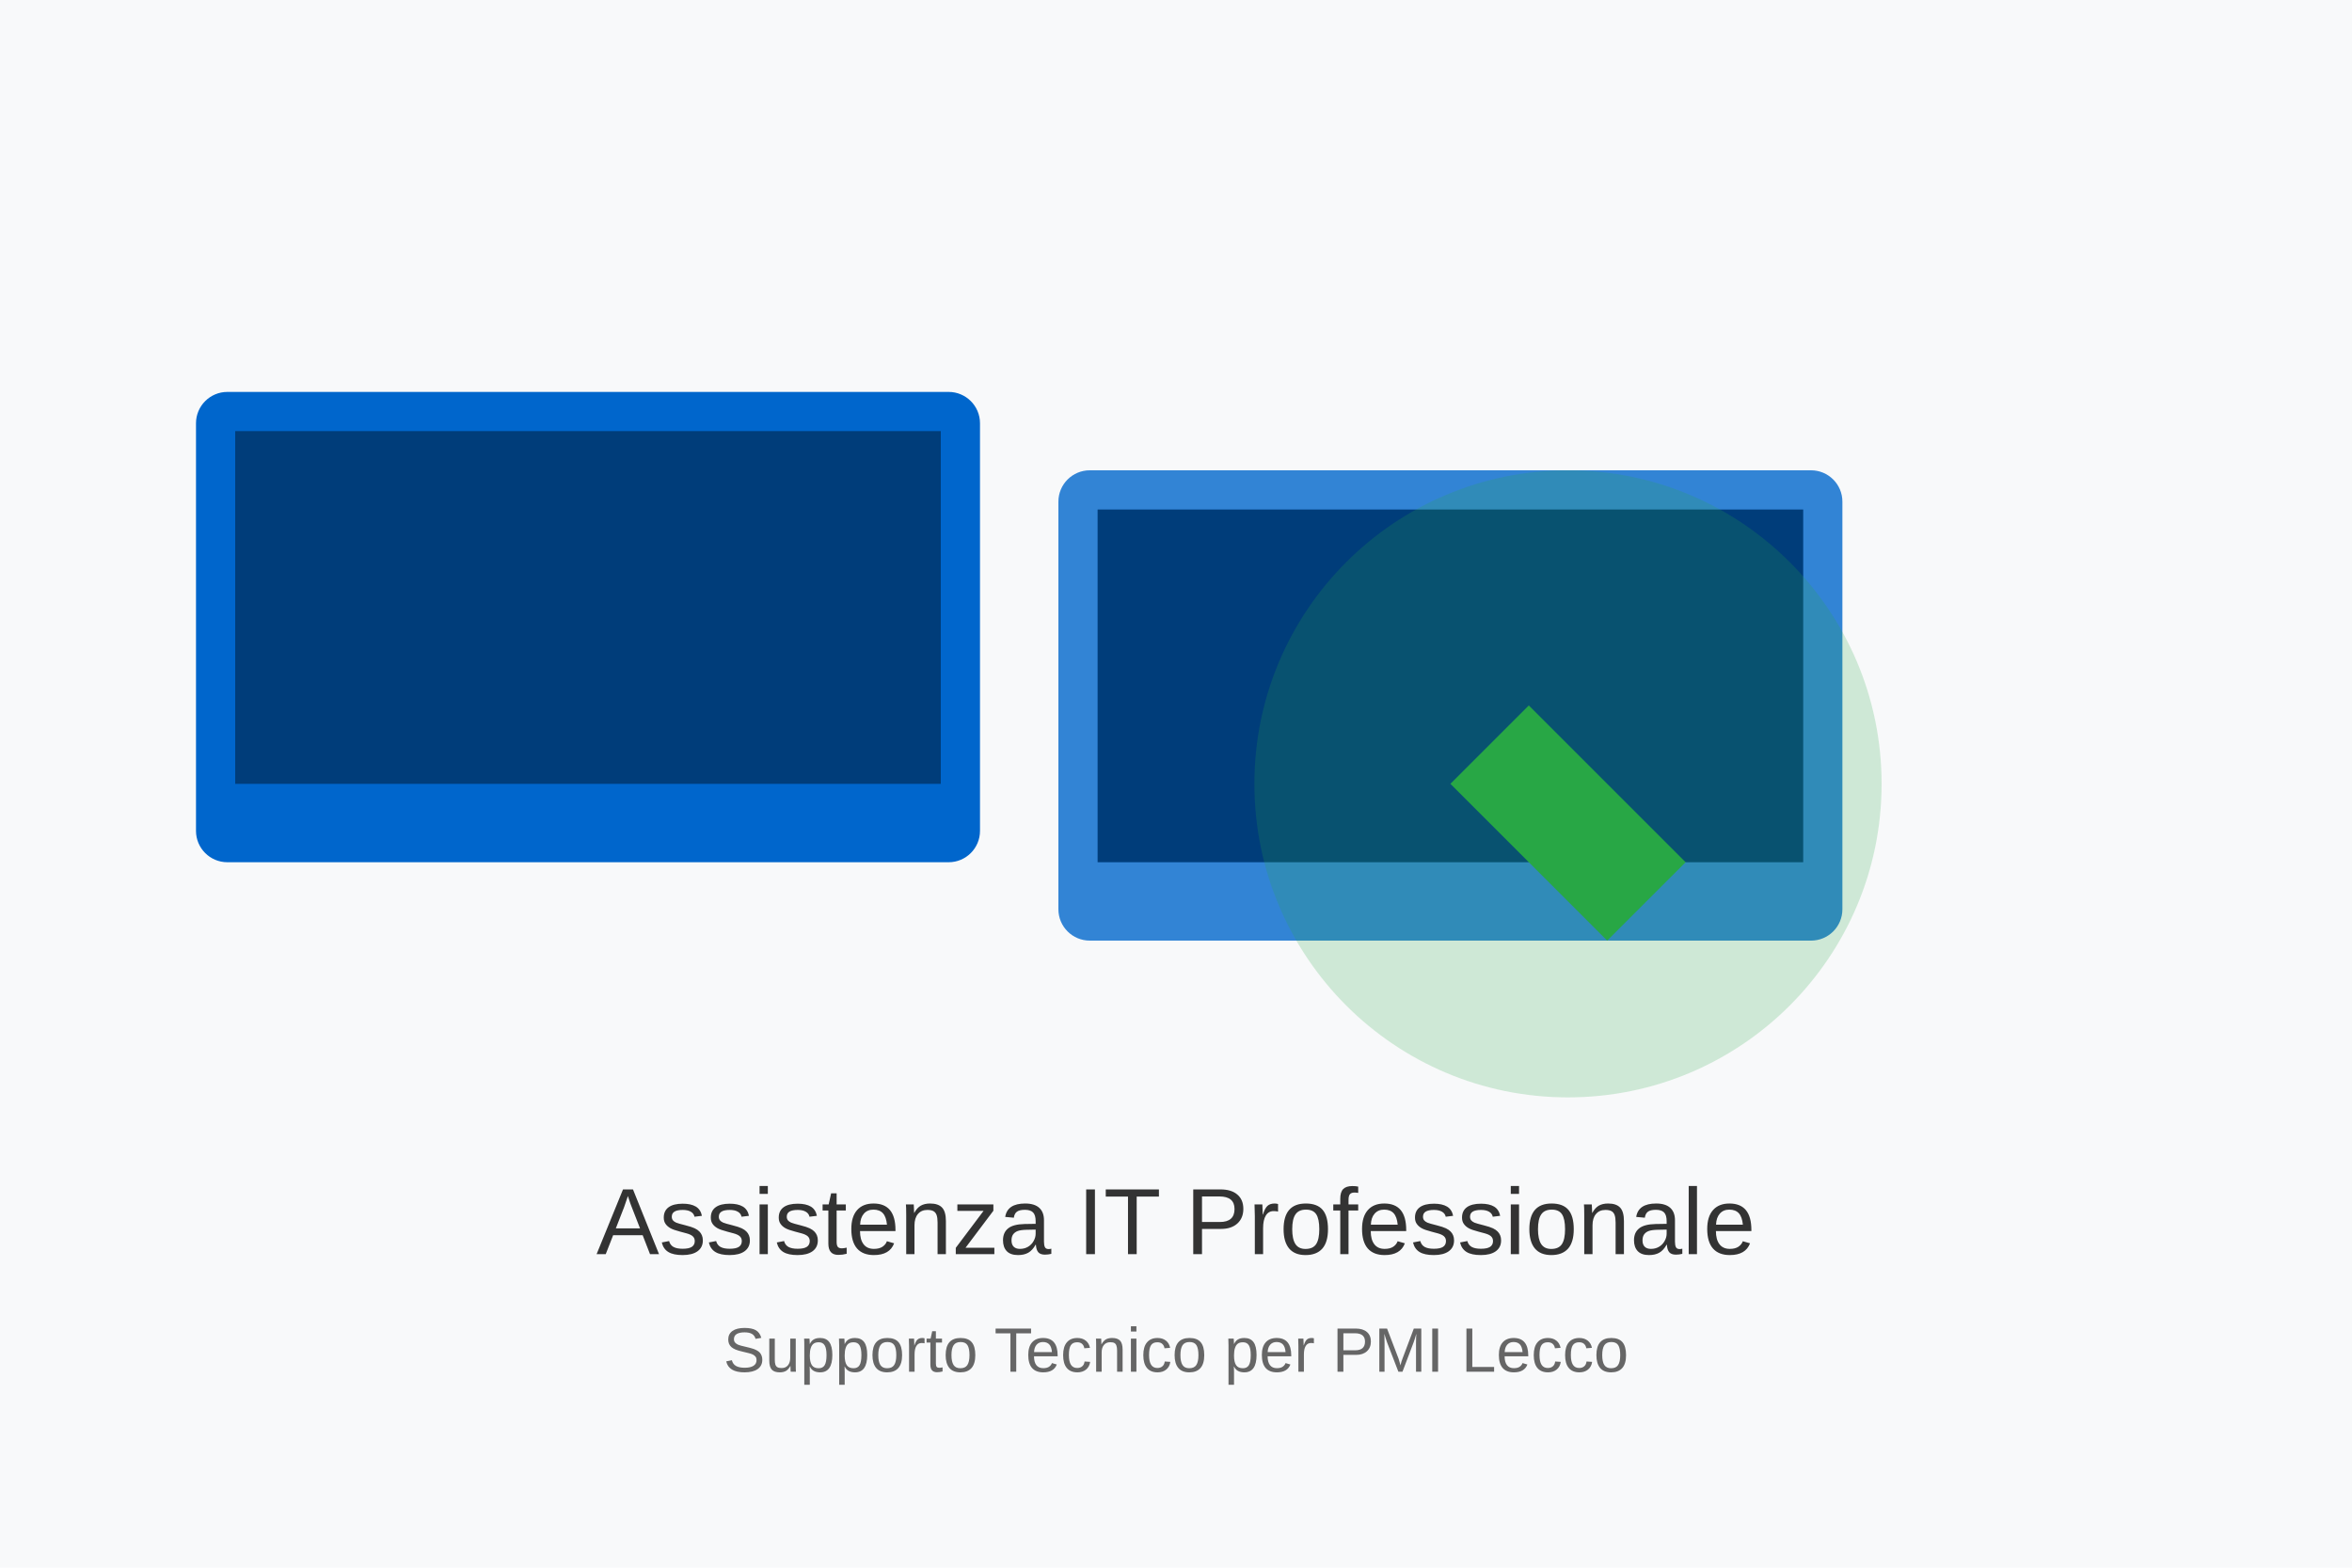
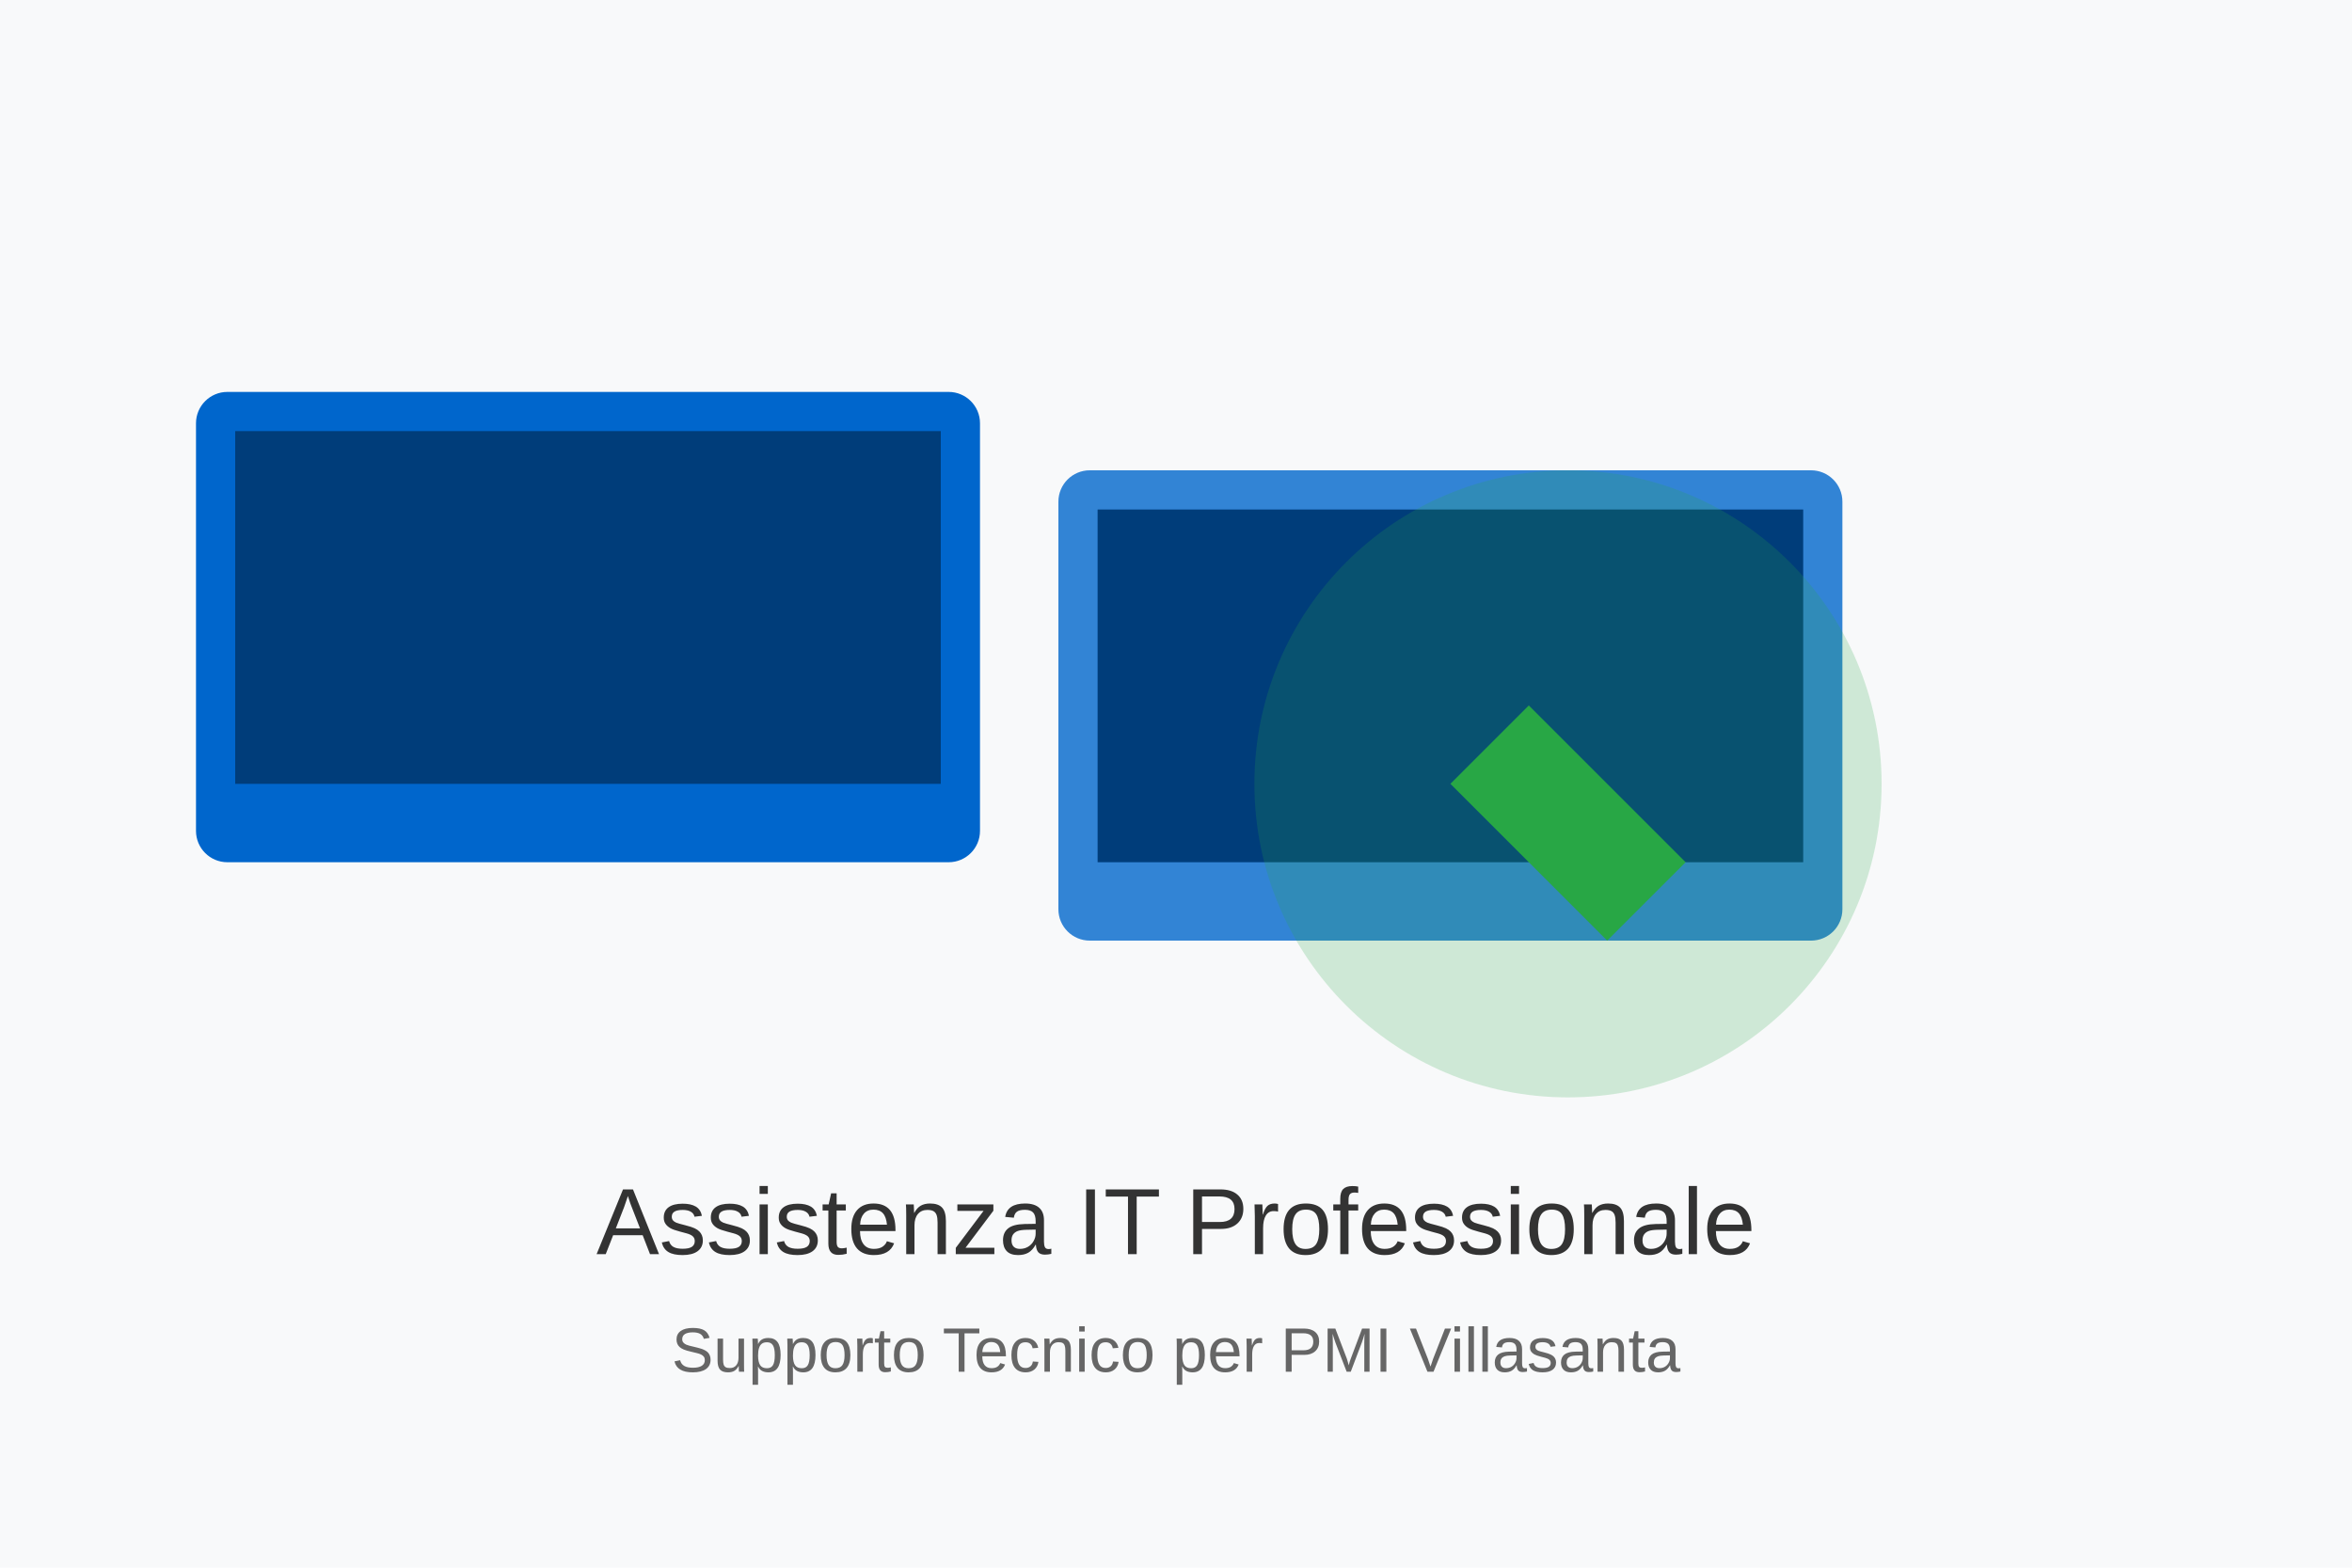
- <svg xmlns="http://www.w3.org/2000/svg" viewBox="0 0 600 400" width="600" height="400">
+ <svg xmlns="http://www.w3.org/2000/svg" role="img" aria-labelledby="title-villasanta">
  <rect width="600" height="400" fill="#f8f9fa" />
  <rect x="50" y="100" width="200" height="120" fill="#0066cc" rx="8" />
  <rect x="60" y="110" width="180" height="90" fill="#003d7a" />
  <rect x="270" y="120" width="200" height="120" fill="#0066cc" rx="8" opacity="0.8" />
  <rect x="280" y="130" width="180" height="90" fill="#003d7a" />
  <circle cx="400" cy="200" r="80" fill="#28a745" opacity="0.2" />
  <path d="M370 200 L390 180 L430 220 L410 240 Z" fill="#28a745" />
  <text x="300" y="320" font-family="Arial" font-size="24" fill="#333" text-anchor="middle">Assistenza IT Professionale</text>
-   <text x="300" y="350" font-family="Arial" font-size="16" fill="#666" text-anchor="middle">Supporto Tecnico per PMI Lecco</text>
+   <text x="300" y="350" font-family="Arial" font-size="16" fill="#666" text-anchor="middle">Supporto Tecnico per PMI Villasanta</text>
</svg>
